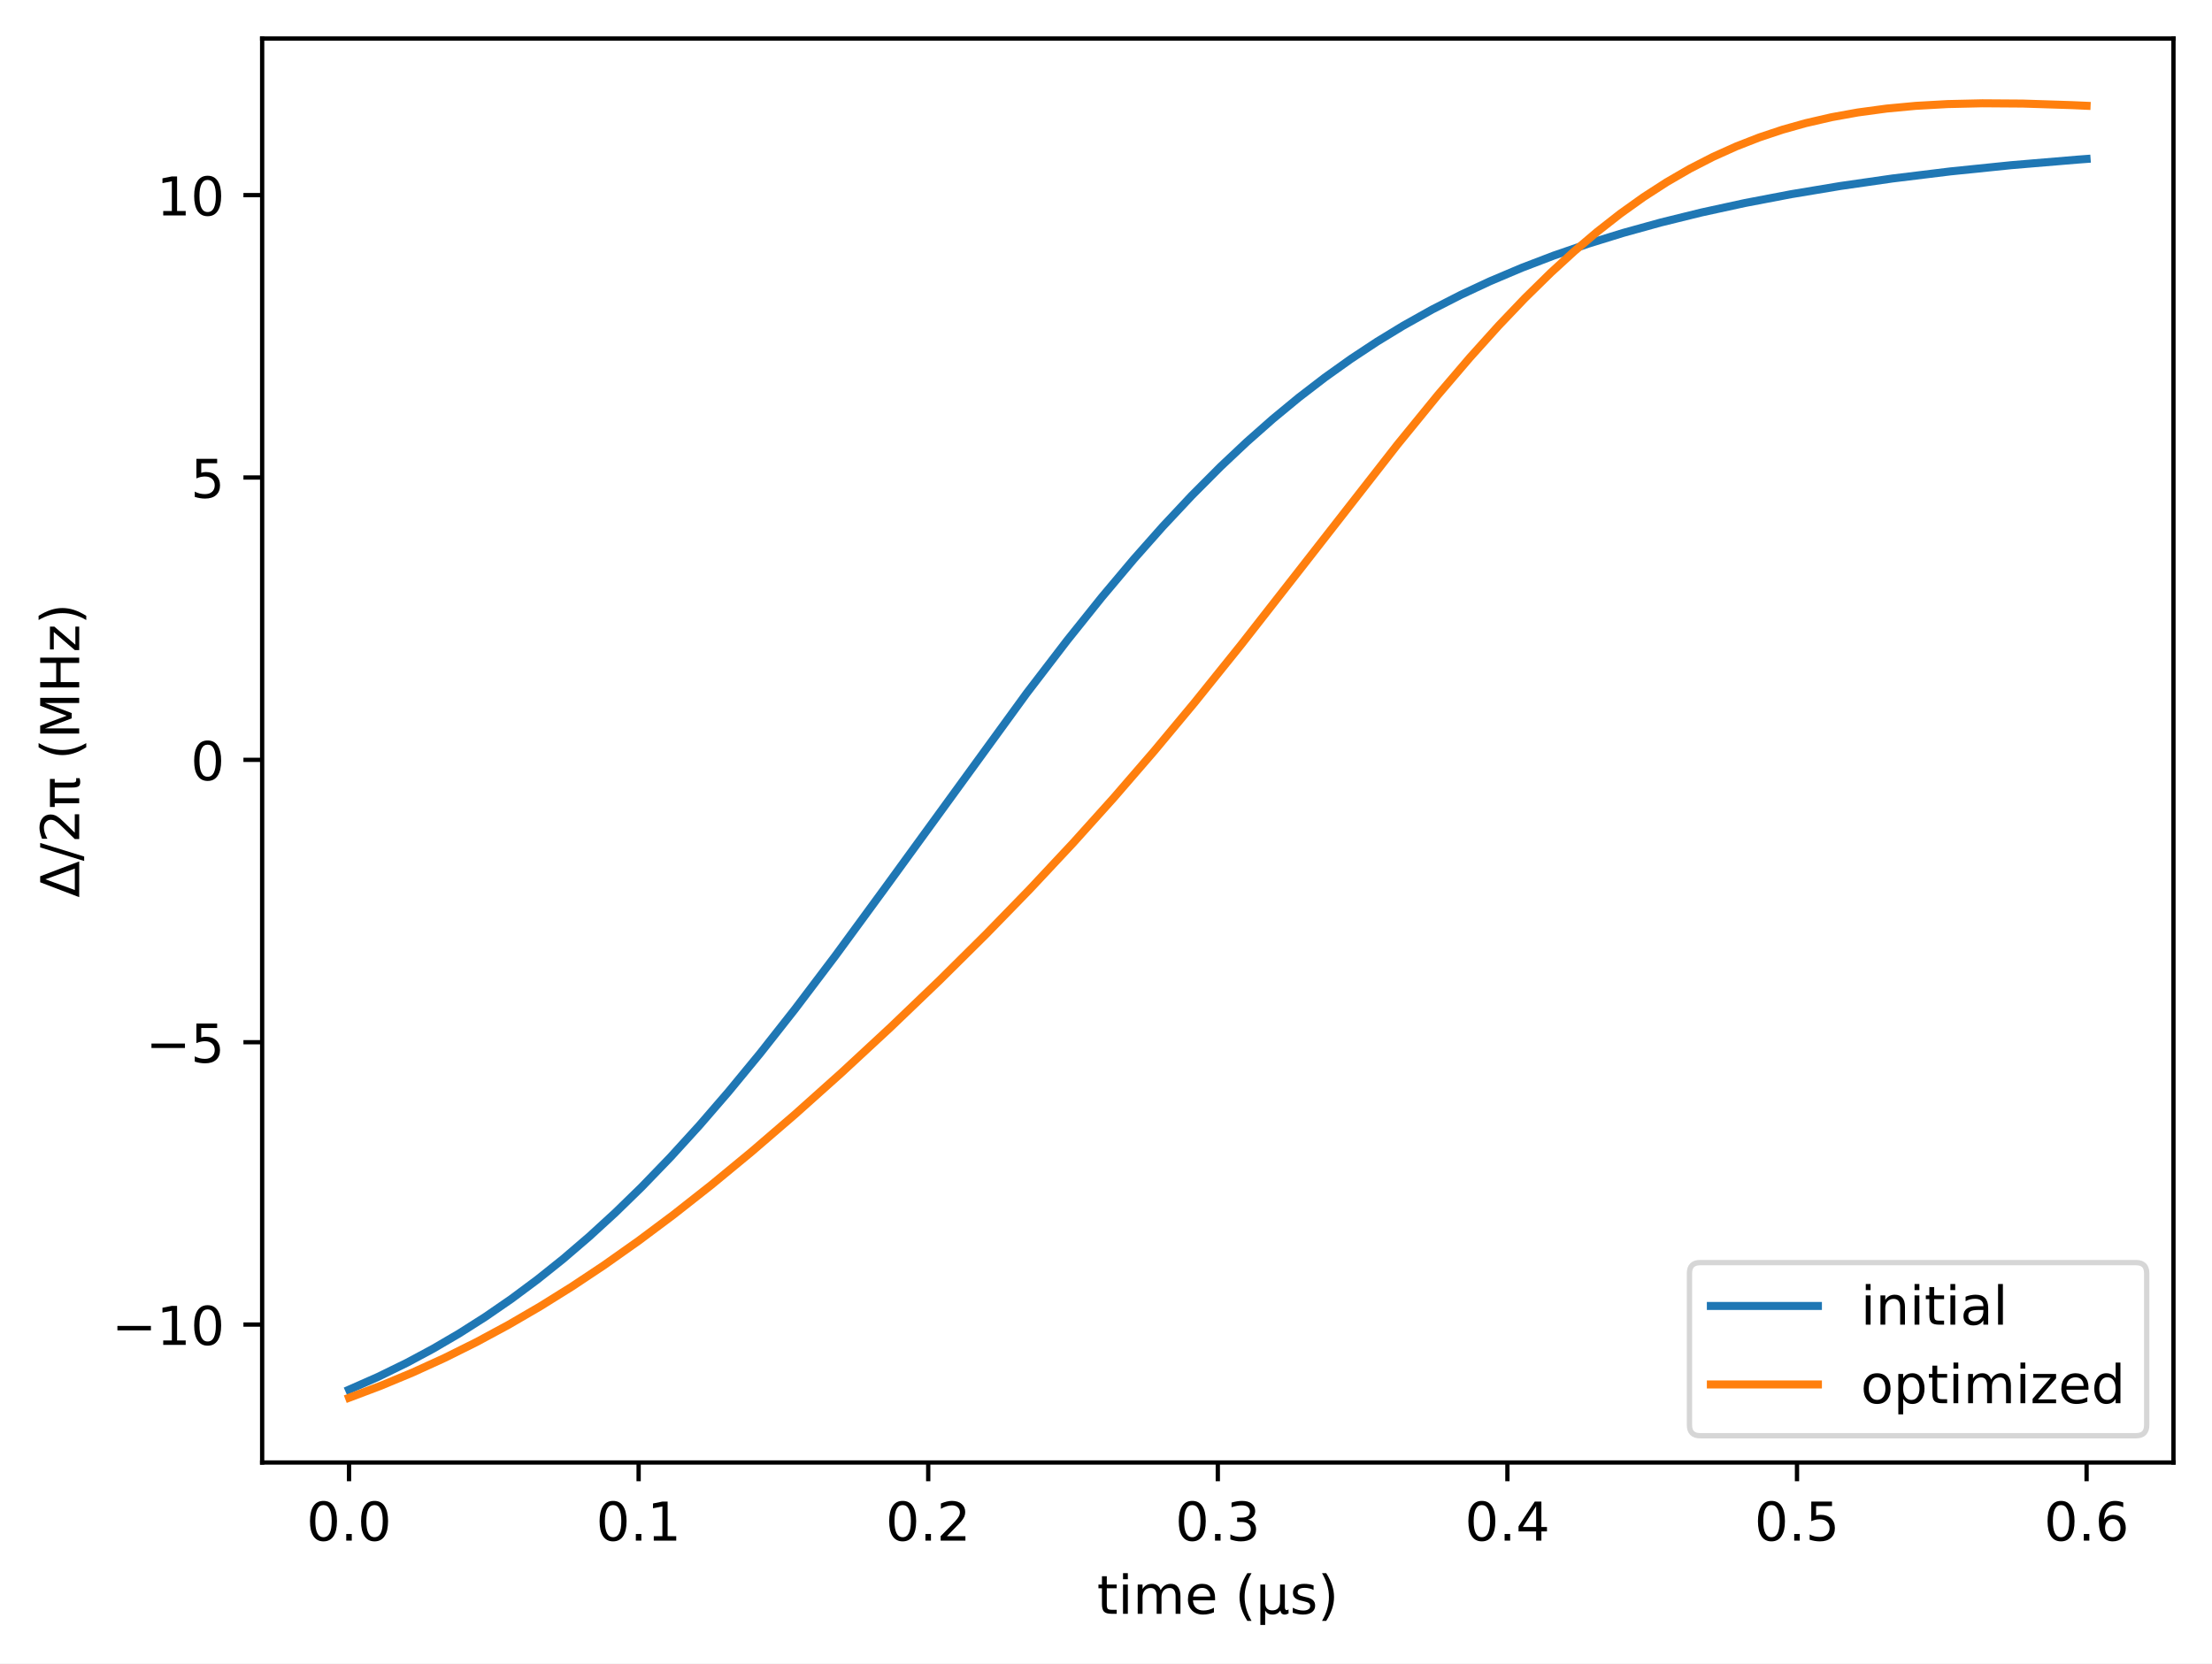
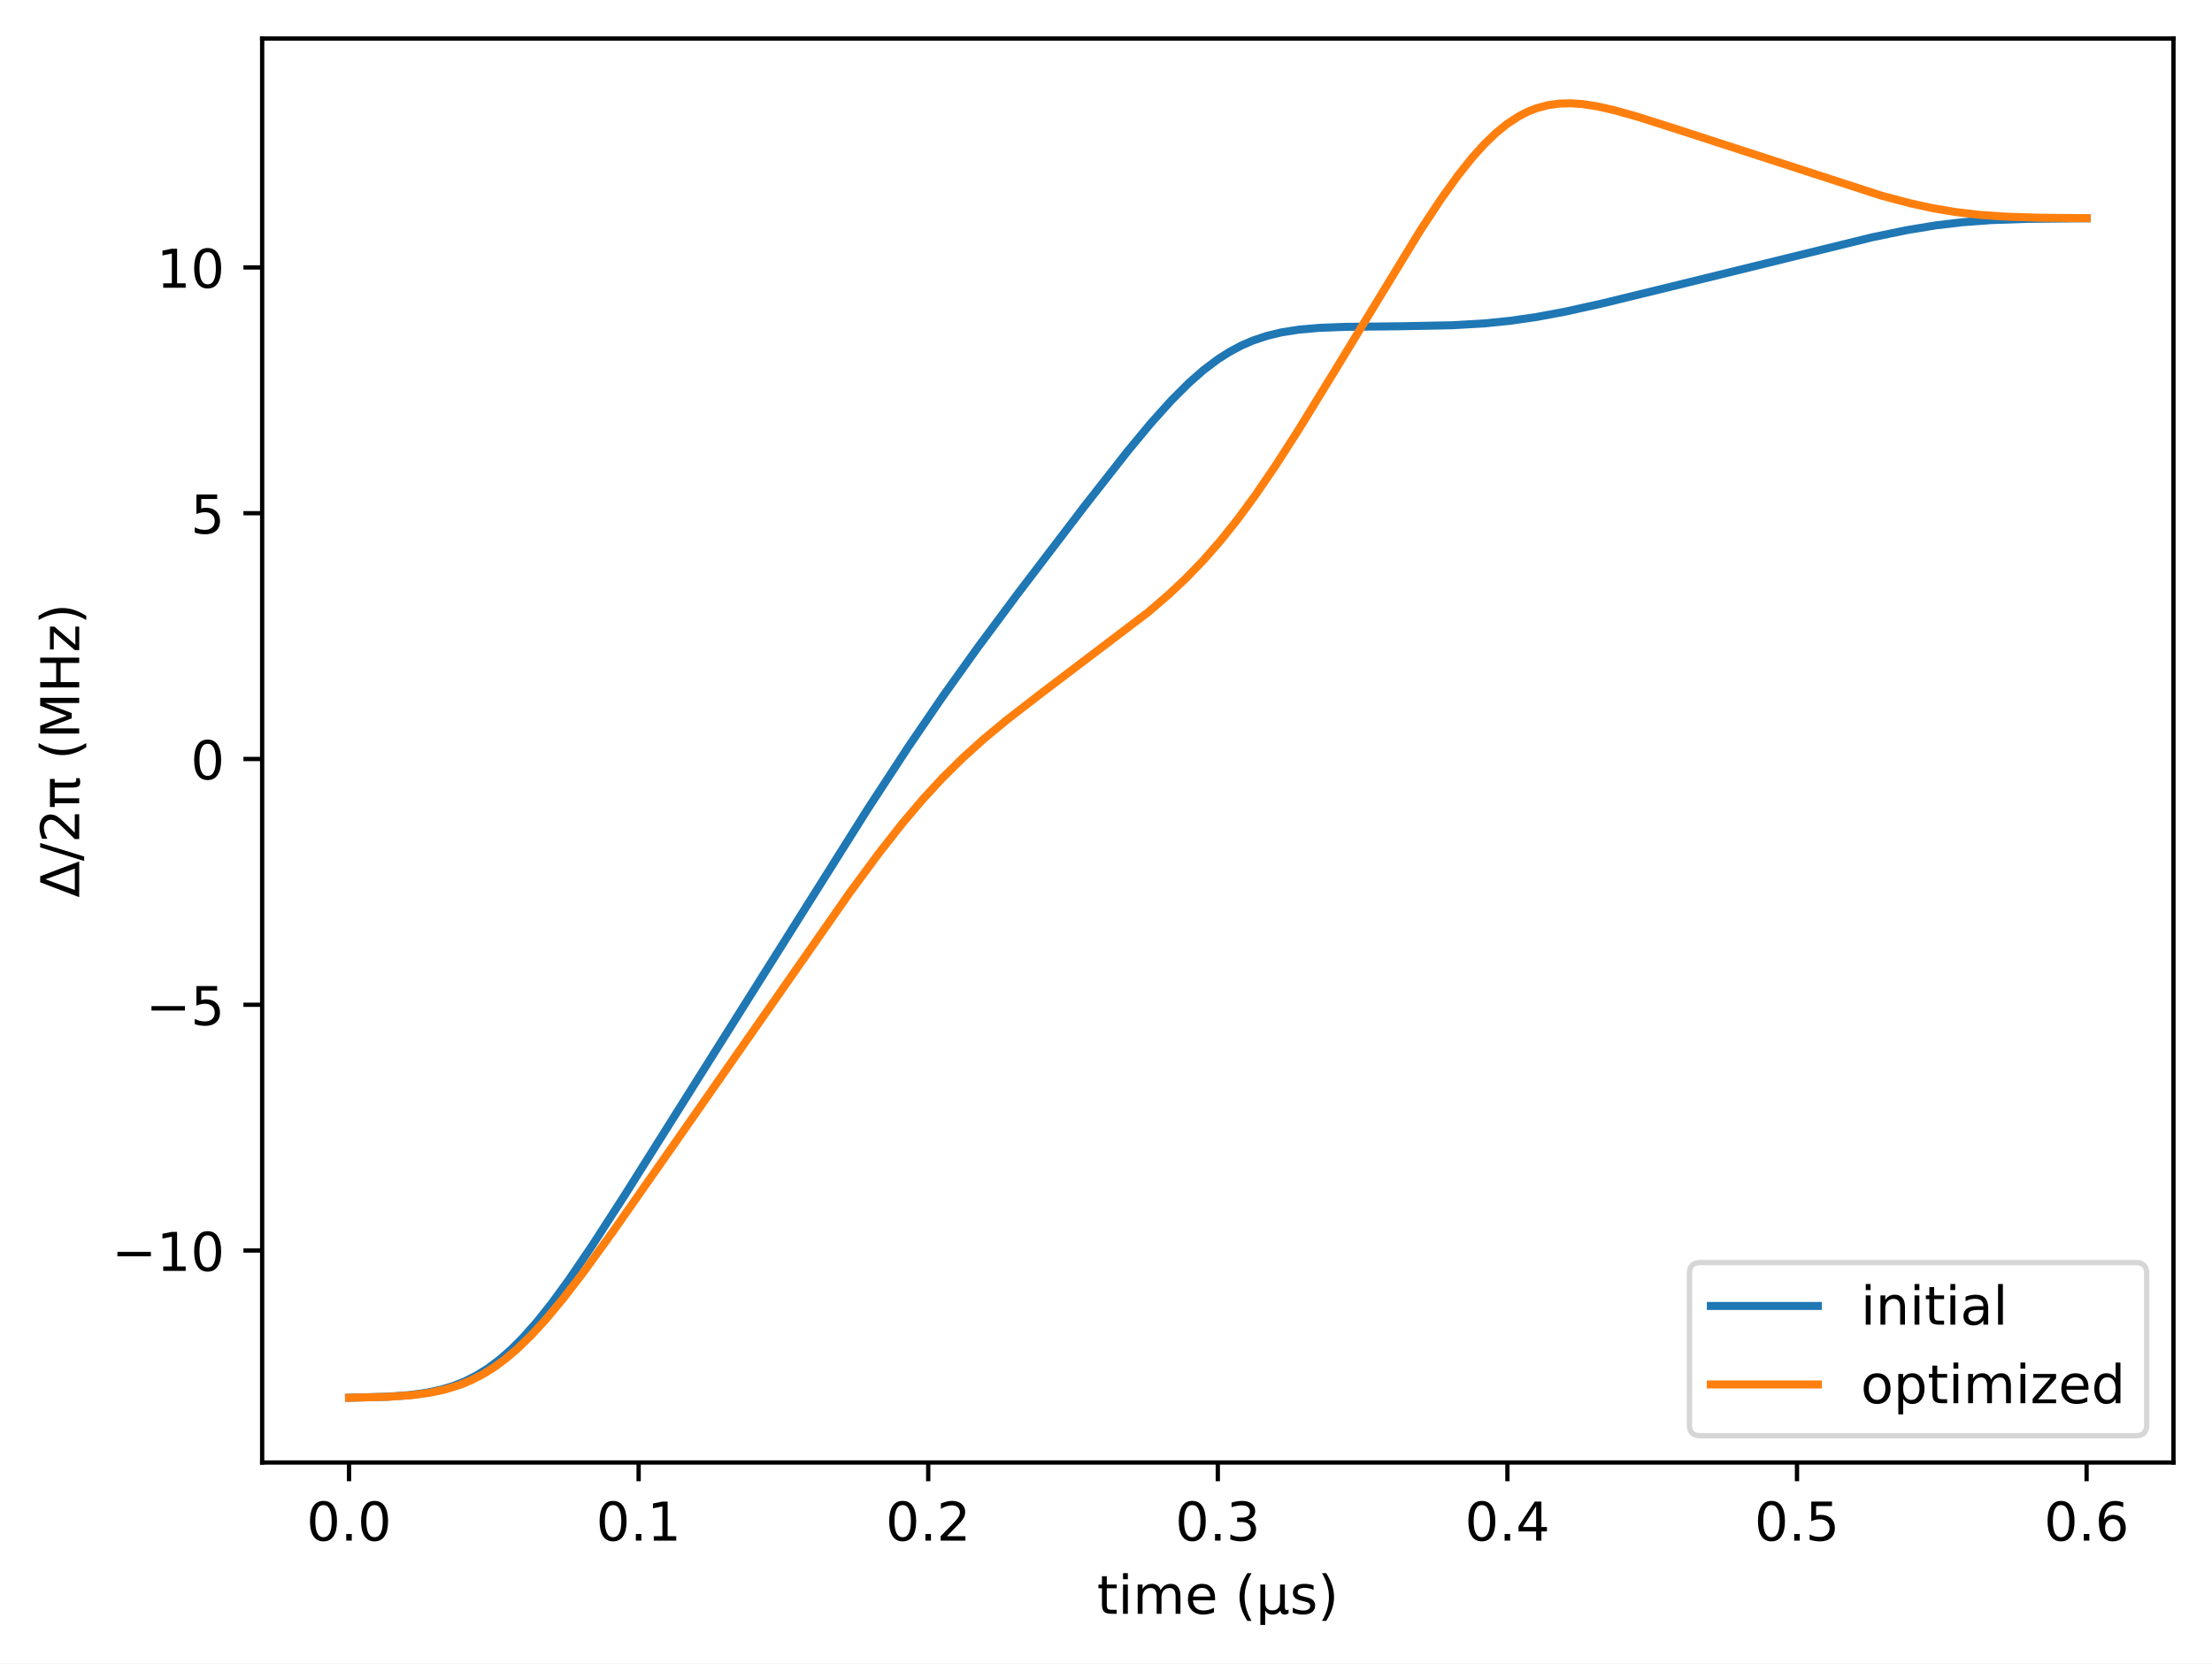
<svg xmlns="http://www.w3.org/2000/svg" xmlns:xlink="http://www.w3.org/1999/xlink" width="413.303pt" height="310.868pt" viewBox="0 0 413.303 310.868" version="1.1">
  <defs>
    <style type="text/css">*{stroke-linejoin: round; stroke-linecap: butt}</style>
  </defs>
  <g id="figure_1">
    <g id="patch_1">
      <path d="M 0 310.868  L 413.303 310.868  L 413.303 0  L 0 0  z " style="fill: #ffffff" />
    </g>
    <g id="axes_1">
      <g id="patch_2">
        <path d="M 48.983 273.312  L 406.103 273.312  L 406.103 7.2  L 48.983 7.2  z " style="fill: #ffffff" />
      </g>
      <g id="matplotlib.axis_1">
        <g id="xtick_1">
          <g id="line2d_1">
            <defs>
-               <path id="mdd3c037a1b" d="M 0 0  L 0 3.5  " style="stroke: #000000; stroke-width: 0.8" />
-             </defs>
-             <g>
-               <use xlink:href="#mdd3c037a1b" x="65.216" y="273.312" style="stroke: #000000; stroke-width: 0.8" />
+               <path id="mc09c2751b4" d="M 0 0  L 0 3.5  " style="stroke: #000000; stroke-width: 0.8" />
+             </defs>
+             <g>
+               <use xlink:href="#mc09c2751b4" x="65.216" y="273.312" style="stroke: #000000; stroke-width: 0.8" />
            </g>
          </g>
          <g id="text_1">
            <g transform="translate(57.26398 287.9104)scale(0.1 -0.1)">
              <defs>
                <path id="DejaVuSans-30" d="M 2034 4250  Q 1547 4250 1301 3770  Q 1056 3291 1056 2328  Q 1056 1369 1301 889  Q 1547 409 2034 409  Q 2525 409 2770 889  Q 3016 1369 3016 2328  Q 3016 3291 2770 3770  Q 2525 4250 2034 4250  z M 2034 4750  Q 2819 4750 3233 4129  Q 3647 3509 3647 2328  Q 3647 1150 3233 529  Q 2819 -91 2034 -91  Q 1250 -91 836 529  Q 422 1150 422 2328  Q 422 3509 836 4129  Q 1250 4750 2034 4750  z " transform="scale(0.015625)" />
                <path id="DejaVuSans-2e" d="M 684 794  L 1344 794  L 1344 0  L 684 0  L 684 794  z " transform="scale(0.015625)" />
              </defs>
              <use xlink:href="#DejaVuSans-30" />
              <use xlink:href="#DejaVuSans-2e" x="63.623" />
              <use xlink:href="#DejaVuSans-30" x="95.41" />
            </g>
          </g>
        </g>
        <g id="xtick_2">
          <g id="line2d_2">
            <g>
-               <use xlink:href="#mdd3c037a1b" x="119.325" y="273.312" style="stroke: #000000; stroke-width: 0.8" />
+               <use xlink:href="#mc09c2751b4" x="119.325" y="273.312" style="stroke: #000000; stroke-width: 0.8" />
            </g>
          </g>
          <g id="text_2">
            <g transform="translate(111.3731 287.9104)scale(0.1 -0.1)">
              <defs>
                <path id="DejaVuSans-31" d="M 794 531  L 1825 531  L 1825 4091  L 703 3866  L 703 4441  L 1819 4666  L 2450 4666  L 2450 531  L 3481 531  L 3481 0  L 794 0  L 794 531  z " transform="scale(0.015625)" />
              </defs>
              <use xlink:href="#DejaVuSans-30" />
              <use xlink:href="#DejaVuSans-2e" x="63.623" />
              <use xlink:href="#DejaVuSans-31" x="95.41" />
            </g>
          </g>
        </g>
        <g id="xtick_3">
          <g id="line2d_3">
            <g>
-               <use xlink:href="#mdd3c037a1b" x="173.434" y="273.312" style="stroke: #000000; stroke-width: 0.8" />
+               <use xlink:href="#mc09c2751b4" x="173.434" y="273.312" style="stroke: #000000; stroke-width: 0.8" />
            </g>
          </g>
          <g id="text_3">
            <g transform="translate(165.4822 287.9104)scale(0.1 -0.1)">
              <defs>
                <path id="DejaVuSans-32" d="M 1228 531  L 3431 531  L 3431 0  L 469 0  L 469 531  Q 828 903 1448 1529  Q 2069 2156 2228 2338  Q 2531 2678 2651 2914  Q 2772 3150 2772 3378  Q 2772 3750 2511 3984  Q 2250 4219 1831 4219  Q 1534 4219 1204 4116  Q 875 4013 500 3803  L 500 4441  Q 881 4594 1212 4672  Q 1544 4750 1819 4750  Q 2544 4750 2975 4387  Q 3406 4025 3406 3419  Q 3406 3131 3298 2873  Q 3191 2616 2906 2266  Q 2828 2175 2409 1742  Q 1991 1309 1228 531  z " transform="scale(0.015625)" />
              </defs>
              <use xlink:href="#DejaVuSans-30" />
              <use xlink:href="#DejaVuSans-2e" x="63.623" />
              <use xlink:href="#DejaVuSans-32" x="95.41" />
            </g>
          </g>
        </g>
        <g id="xtick_4">
          <g id="line2d_4">
            <g>
-               <use xlink:href="#mdd3c037a1b" x="227.543" y="273.312" style="stroke: #000000; stroke-width: 0.8" />
+               <use xlink:href="#mc09c2751b4" x="227.543" y="273.312" style="stroke: #000000; stroke-width: 0.8" />
            </g>
          </g>
          <g id="text_4">
            <g transform="translate(219.5913 287.9104)scale(0.1 -0.1)">
              <defs>
                <path id="DejaVuSans-33" d="M 2597 2516  Q 3050 2419 3304 2112  Q 3559 1806 3559 1356  Q 3559 666 3084 287  Q 2609 -91 1734 -91  Q 1441 -91 1130 -33  Q 819 25 488 141  L 488 750  Q 750 597 1062 519  Q 1375 441 1716 441  Q 2309 441 2620 675  Q 2931 909 2931 1356  Q 2931 1769 2642 2001  Q 2353 2234 1838 2234  L 1294 2234  L 1294 2753  L 1863 2753  Q 2328 2753 2575 2939  Q 2822 3125 2822 3475  Q 2822 3834 2567 4026  Q 2313 4219 1838 4219  Q 1578 4219 1281 4162  Q 984 4106 628 3988  L 628 4550  Q 988 4650 1302 4700  Q 1616 4750 1894 4750  Q 2613 4750 3031 4423  Q 3450 4097 3450 3541  Q 3450 3153 3228 2886  Q 3006 2619 2597 2516  z " transform="scale(0.015625)" />
              </defs>
              <use xlink:href="#DejaVuSans-30" />
              <use xlink:href="#DejaVuSans-2e" x="63.623" />
              <use xlink:href="#DejaVuSans-33" x="95.41" />
            </g>
          </g>
        </g>
        <g id="xtick_5">
          <g id="line2d_5">
            <g>
-               <use xlink:href="#mdd3c037a1b" x="281.652" y="273.312" style="stroke: #000000; stroke-width: 0.8" />
+               <use xlink:href="#mc09c2751b4" x="281.652" y="273.312" style="stroke: #000000; stroke-width: 0.8" />
            </g>
          </g>
          <g id="text_5">
            <g transform="translate(273.7003 287.9104)scale(0.1 -0.1)">
              <defs>
                <path id="DejaVuSans-34" d="M 2419 4116  L 825 1625  L 2419 1625  L 2419 4116  z M 2253 4666  L 3047 4666  L 3047 1625  L 3713 1625  L 3713 1100  L 3047 1100  L 3047 0  L 2419 0  L 2419 1100  L 313 1100  L 313 1709  L 2253 4666  z " transform="scale(0.015625)" />
              </defs>
              <use xlink:href="#DejaVuSans-30" />
              <use xlink:href="#DejaVuSans-2e" x="63.623" />
              <use xlink:href="#DejaVuSans-34" x="95.41" />
            </g>
          </g>
        </g>
        <g id="xtick_6">
          <g id="line2d_6">
            <g>
-               <use xlink:href="#mdd3c037a1b" x="335.761" y="273.312" style="stroke: #000000; stroke-width: 0.8" />
+               <use xlink:href="#mc09c2751b4" x="335.761" y="273.312" style="stroke: #000000; stroke-width: 0.8" />
            </g>
          </g>
          <g id="text_6">
            <g transform="translate(327.8094 287.9104)scale(0.1 -0.1)">
              <defs>
                <path id="DejaVuSans-35" d="M 691 4666  L 3169 4666  L 3169 4134  L 1269 4134  L 1269 2991  Q 1406 3038 1543 3061  Q 1681 3084 1819 3084  Q 2600 3084 3056 2656  Q 3513 2228 3513 1497  Q 3513 744 3044 326  Q 2575 -91 1722 -91  Q 1428 -91 1123 -41  Q 819 9 494 109  L 494 744  Q 775 591 1075 516  Q 1375 441 1709 441  Q 2250 441 2565 725  Q 2881 1009 2881 1497  Q 2881 1984 2565 2268  Q 2250 2553 1709 2553  Q 1456 2553 1204 2497  Q 953 2441 691 2322  L 691 4666  z " transform="scale(0.015625)" />
              </defs>
              <use xlink:href="#DejaVuSans-30" />
              <use xlink:href="#DejaVuSans-2e" x="63.623" />
              <use xlink:href="#DejaVuSans-35" x="95.41" />
            </g>
          </g>
        </g>
        <g id="xtick_7">
          <g id="line2d_7">
            <g>
-               <use xlink:href="#mdd3c037a1b" x="389.87" y="273.312" style="stroke: #000000; stroke-width: 0.8" />
+               <use xlink:href="#mc09c2751b4" x="389.87" y="273.312" style="stroke: #000000; stroke-width: 0.8" />
            </g>
          </g>
          <g id="text_7">
            <g transform="translate(381.9185 287.9104)scale(0.1 -0.1)">
              <defs>
                <path id="DejaVuSans-36" d="M 2113 2584  Q 1688 2584 1439 2293  Q 1191 2003 1191 1497  Q 1191 994 1439 701  Q 1688 409 2113 409  Q 2538 409 2786 701  Q 3034 994 3034 1497  Q 3034 2003 2786 2293  Q 2538 2584 2113 2584  z M 3366 4563  L 3366 3988  Q 3128 4100 2886 4159  Q 2644 4219 2406 4219  Q 1781 4219 1451 3797  Q 1122 3375 1075 2522  Q 1259 2794 1537 2939  Q 1816 3084 2150 3084  Q 2853 3084 3261 2657  Q 3669 2231 3669 1497  Q 3669 778 3244 343  Q 2819 -91 2113 -91  Q 1303 -91 875 529  Q 447 1150 447 2328  Q 447 3434 972 4092  Q 1497 4750 2381 4750  Q 2619 4750 2861 4703  Q 3103 4656 3366 4563  z " transform="scale(0.015625)" />
              </defs>
              <use xlink:href="#DejaVuSans-30" />
              <use xlink:href="#DejaVuSans-2e" x="63.623" />
              <use xlink:href="#DejaVuSans-36" x="95.41" />
            </g>
          </g>
        </g>
        <g id="text_8">
          <g transform="translate(204.9702 301.5886)scale(0.1 -0.1)">
            <defs>
              <path id="DejaVuSans-74" d="M 1172 4494  L 1172 3500  L 2356 3500  L 2356 3053  L 1172 3053  L 1172 1153  Q 1172 725 1289 603  Q 1406 481 1766 481  L 2356 481  L 2356 0  L 1766 0  Q 1100 0 847 248  Q 594 497 594 1153  L 594 3053  L 172 3053  L 172 3500  L 594 3500  L 594 4494  L 1172 4494  z " transform="scale(0.015625)" />
              <path id="DejaVuSans-69" d="M 603 3500  L 1178 3500  L 1178 0  L 603 0  L 603 3500  z M 603 4863  L 1178 4863  L 1178 4134  L 603 4134  L 603 4863  z " transform="scale(0.015625)" />
              <path id="DejaVuSans-6d" d="M 3328 2828  Q 3544 3216 3844 3400  Q 4144 3584 4550 3584  Q 5097 3584 5394 3201  Q 5691 2819 5691 2113  L 5691 0  L 5113 0  L 5113 2094  Q 5113 2597 4934 2840  Q 4756 3084 4391 3084  Q 3944 3084 3684 2787  Q 3425 2491 3425 1978  L 3425 0  L 2847 0  L 2847 2094  Q 2847 2600 2669 2842  Q 2491 3084 2119 3084  Q 1678 3084 1418 2786  Q 1159 2488 1159 1978  L 1159 0  L 581 0  L 581 3500  L 1159 3500  L 1159 2956  Q 1356 3278 1631 3431  Q 1906 3584 2284 3584  Q 2666 3584 2933 3390  Q 3200 3197 3328 2828  z " transform="scale(0.015625)" />
              <path id="DejaVuSans-65" d="M 3597 1894  L 3597 1613  L 953 1613  Q 991 1019 1311 708  Q 1631 397 2203 397  Q 2534 397 2845 478  Q 3156 559 3463 722  L 3463 178  Q 3153 47 2828 -22  Q 2503 -91 2169 -91  Q 1331 -91 842 396  Q 353 884 353 1716  Q 353 2575 817 3079  Q 1281 3584 2069 3584  Q 2775 3584 3186 3129  Q 3597 2675 3597 1894  z M 3022 2063  Q 3016 2534 2758 2815  Q 2500 3097 2075 3097  Q 1594 3097 1305 2825  Q 1016 2553 972 2059  L 3022 2063  z " transform="scale(0.015625)" />
              <path id="DejaVuSans-20" transform="scale(0.015625)" />
              <path id="DejaVuSans-28" d="M 1984 4856  Q 1566 4138 1362 3434  Q 1159 2731 1159 2009  Q 1159 1288 1364 580  Q 1569 -128 1984 -844  L 1484 -844  Q 1016 -109 783 600  Q 550 1309 550 2009  Q 550 2706 781 3412  Q 1013 4119 1484 4856  L 1984 4856  z " transform="scale(0.015625)" />
              <path id="DejaVuSans-3bc" d="M 544 -1331  L 544 3500  L 1119 3500  L 1119 1325  Q 1119 872 1334 640  Q 1550 409 1972 409  Q 2434 409 2667 671  Q 2900 934 2900 1459  L 2900 3500  L 3475 3500  L 3475 806  Q 3475 619 3529 530  Q 3584 441 3700 441  Q 3728 441 3778 458  Q 3828 475 3916 513  L 3916 50  Q 3788 -22 3673 -56  Q 3559 -91 3450 -91  Q 3234 -91 3106 31  Q 2978 153 2931 403  Q 2775 156 2548 32  Q 2322 -91 2016 -91  Q 1697 -91 1473 31  Q 1250 153 1119 397  L 1119 -1331  L 544 -1331  z " transform="scale(0.015625)" />
              <path id="DejaVuSans-73" d="M 2834 3397  L 2834 2853  Q 2591 2978 2328 3040  Q 2066 3103 1784 3103  Q 1356 3103 1142 2972  Q 928 2841 928 2578  Q 928 2378 1081 2264  Q 1234 2150 1697 2047  L 1894 2003  Q 2506 1872 2764 1633  Q 3022 1394 3022 966  Q 3022 478 2636 193  Q 2250 -91 1575 -91  Q 1294 -91 989 -36  Q 684 19 347 128  L 347 722  Q 666 556 975 473  Q 1284 391 1588 391  Q 1994 391 2212 530  Q 2431 669 2431 922  Q 2431 1156 2273 1281  Q 2116 1406 1581 1522  L 1381 1569  Q 847 1681 609 1914  Q 372 2147 372 2553  Q 372 3047 722 3315  Q 1072 3584 1716 3584  Q 2034 3584 2315 3537  Q 2597 3491 2834 3397  z " transform="scale(0.015625)" />
              <path id="DejaVuSans-29" d="M 513 4856  L 1013 4856  Q 1481 4119 1714 3412  Q 1947 2706 1947 2009  Q 1947 1309 1714 600  Q 1481 -109 1013 -844  L 513 -844  Q 928 -128 1133 580  Q 1338 1288 1338 2009  Q 1338 2731 1133 3434  Q 928 4138 513 4856  z " transform="scale(0.015625)" />
            </defs>
            <use xlink:href="#DejaVuSans-74" />
            <use xlink:href="#DejaVuSans-69" x="39.209" />
            <use xlink:href="#DejaVuSans-6d" x="66.992" />
            <use xlink:href="#DejaVuSans-65" x="164.404" />
            <use xlink:href="#DejaVuSans-20" x="225.928" />
            <use xlink:href="#DejaVuSans-28" x="257.715" />
            <use xlink:href="#DejaVuSans-3bc" x="296.729" />
            <use xlink:href="#DejaVuSans-73" x="360.352" />
            <use xlink:href="#DejaVuSans-29" x="412.451" />
          </g>
        </g>
      </g>
      <g id="matplotlib.axis_2">
        <g id="ytick_1">
          <g id="line2d_8">
            <defs>
-               <path id="m1f91ed1574" d="M 0 0  L -3.5 0  " style="stroke: #000000; stroke-width: 0.8" />
-             </defs>
-             <g>
-               <use xlink:href="#m1f91ed1574" x="48.983" y="247.538" style="stroke: #000000; stroke-width: 0.8" />
+               <path id="ma37506091b" d="M 0 0  L -3.5 0  " style="stroke: #000000; stroke-width: 0.8" />
+             </defs>
+             <g>
+               <use xlink:href="#ma37506091b" x="48.983" y="233.704" style="stroke: #000000; stroke-width: 0.8" />
            </g>
          </g>
          <g id="text_9">
-             <g transform="translate(20.87813 251.3374)scale(0.1 -0.1)">
+             <g transform="translate(20.87813 237.5032)scale(0.1 -0.1)">
              <defs>
                <path id="DejaVuSans-2212" d="M 678 2272  L 4684 2272  L 4684 1741  L 678 1741  L 678 2272  z " transform="scale(0.015625)" />
              </defs>
              <use xlink:href="#DejaVuSans-2212" />
              <use xlink:href="#DejaVuSans-31" x="83.789" />
              <use xlink:href="#DejaVuSans-30" x="147.412" />
            </g>
          </g>
        </g>
        <g id="ytick_2">
          <g id="line2d_9">
            <g>
-               <use xlink:href="#m1f91ed1574" x="48.983" y="194.77" style="stroke: #000000; stroke-width: 0.8" />
+               <use xlink:href="#ma37506091b" x="48.983" y="187.772" style="stroke: #000000; stroke-width: 0.8" />
            </g>
          </g>
          <g id="text_10">
-             <g transform="translate(27.24063 198.5694)scale(0.1 -0.1)">
+             <g transform="translate(27.24063 191.5709)scale(0.1 -0.1)">
              <use xlink:href="#DejaVuSans-2212" />
              <use xlink:href="#DejaVuSans-35" x="83.789" />
            </g>
          </g>
        </g>
        <g id="ytick_3">
          <g id="line2d_10">
            <g>
-               <use xlink:href="#m1f91ed1574" x="48.983" y="142.002" style="stroke: #000000; stroke-width: 0.8" />
+               <use xlink:href="#ma37506091b" x="48.983" y="141.839" style="stroke: #000000; stroke-width: 0.8" />
            </g>
          </g>
          <g id="text_11">
-             <g transform="translate(35.62031 145.8015)scale(0.1 -0.1)">
+             <g transform="translate(35.62031 145.6386)scale(0.1 -0.1)">
              <use xlink:href="#DejaVuSans-30" />
            </g>
          </g>
        </g>
        <g id="ytick_4">
          <g id="line2d_11">
            <g>
-               <use xlink:href="#m1f91ed1574" x="48.983" y="89.234" style="stroke: #000000; stroke-width: 0.8" />
+               <use xlink:href="#ma37506091b" x="48.983" y="95.907" style="stroke: #000000; stroke-width: 0.8" />
            </g>
          </g>
          <g id="text_12">
-             <g transform="translate(35.62031 93.03352)scale(0.1 -0.1)">
+             <g transform="translate(35.62031 99.70632)scale(0.1 -0.1)">
              <use xlink:href="#DejaVuSans-35" />
            </g>
          </g>
        </g>
        <g id="ytick_5">
          <g id="line2d_12">
            <g>
-               <use xlink:href="#m1f91ed1574" x="48.983" y="36.466" style="stroke: #000000; stroke-width: 0.8" />
+               <use xlink:href="#ma37506091b" x="48.983" y="49.975" style="stroke: #000000; stroke-width: 0.8" />
            </g>
          </g>
          <g id="text_13">
-             <g transform="translate(29.25781 40.26557)scale(0.1 -0.1)">
+             <g transform="translate(29.25781 53.77403)scale(0.1 -0.1)">
              <use xlink:href="#DejaVuSans-31" />
              <use xlink:href="#DejaVuSans-30" x="63.623" />
            </g>
          </g>
        </g>
        <g id="text_14">
          <g transform="translate(14.79844 167.7412)rotate(-90)scale(0.1 -0.1)">
            <defs>
              <path id="DejaVuSans-394" d="M 2188 4044  L 906 525  L 3472 525  L 2188 4044  z M 50 0  L 1831 4666  L 2547 4666  L 4325 0  L 50 0  z " transform="scale(0.015625)" />
              <path id="DejaVuSans-2f" d="M 1625 4666  L 2156 4666  L 531 -594  L 0 -594  L 1625 4666  z " transform="scale(0.015625)" />
              <path id="DejaVuSans-3c0" d="M 231 3500  L 3584 3500  L 3584 2925  L 3144 2925  L 3144 775  Q 3144 550 3220 451  Q 3297 353 3469 353  Q 3516 353 3584 361  Q 3653 369 3675 372  L 3675 -44  Q 3566 -84 3450 -103  Q 3334 -122 3219 -122  Q 2844 -122 2700 83  Q 2556 288 2556 838  L 2556 2925  L 1266 2925  L 1266 0  L 678 0  L 678 2925  L 231 2925  L 231 3500  z " transform="scale(0.015625)" />
              <path id="DejaVuSans-4d" d="M 628 4666  L 1569 4666  L 2759 1491  L 3956 4666  L 4897 4666  L 4897 0  L 4281 0  L 4281 4097  L 3078 897  L 2444 897  L 1241 4097  L 1241 0  L 628 0  L 628 4666  z " transform="scale(0.015625)" />
              <path id="DejaVuSans-48" d="M 628 4666  L 1259 4666  L 1259 2753  L 3553 2753  L 3553 4666  L 4184 4666  L 4184 0  L 3553 0  L 3553 2222  L 1259 2222  L 1259 0  L 628 0  L 628 4666  z " transform="scale(0.015625)" />
              <path id="DejaVuSans-7a" d="M 353 3500  L 3084 3500  L 3084 2975  L 922 459  L 3084 459  L 3084 0  L 275 0  L 275 525  L 2438 3041  L 353 3041  L 353 3500  z " transform="scale(0.015625)" />
            </defs>
            <use xlink:href="#DejaVuSans-394" />
            <use xlink:href="#DejaVuSans-2f" x="68.408" />
            <use xlink:href="#DejaVuSans-32" x="102.1" />
            <use xlink:href="#DejaVuSans-3c0" x="165.723" />
            <use xlink:href="#DejaVuSans-20" x="225.928" />
            <use xlink:href="#DejaVuSans-28" x="257.715" />
            <use xlink:href="#DejaVuSans-4d" x="296.729" />
            <use xlink:href="#DejaVuSans-48" x="383.008" />
            <use xlink:href="#DejaVuSans-7a" x="458.203" />
            <use xlink:href="#DejaVuSans-29" x="510.693" />
          </g>
        </g>
      </g>
      <g id="line2d_13">
-         <path d="M 65.216 259.701  L 70.626 257.312  L 76.037 254.669  L 80.907 252.056  L 85.777 249.209  L 90.647 246.114  L 95.517 242.761  L 100.386 239.14  L 105.256 235.244  L 110.126 231.065  L 114.996 226.602  L 119.866 221.855  L 125.277 216.251  L 130.688 210.312  L 136.098 204.053  L 142.05 196.828  L 148.544 188.584  L 156.119 178.573  L 165.317 166.015  L 191.831 129.553  L 199.406 119.672  L 205.899 111.569  L 211.851 104.495  L 217.262 98.39  L 222.673 92.615  L 228.084 87.184  L 232.954 82.597  L 237.824 78.296  L 242.693 74.278  L 247.563 70.537  L 252.433 67.064  L 257.303 63.849  L 262.173 60.879  L 267.584 57.849  L 272.994 55.083  L 278.405 52.56  L 284.357 50.042  L 290.309 47.766  L 296.802 45.53  L 303.296 43.524  L 310.33 41.577  L 317.905 39.711  L 326.021 37.944  L 334.679 36.289  L 343.877 34.757  L 353.617 33.355  L 364.439 32.031  L 375.802 30.868  L 388.247 29.825  L 389.87 29.704  L 389.87 29.704  " clip-path="url(#pe1a1a1ada9)" style="fill: none; stroke: #1f77b4; stroke-width: 1.5; stroke-linecap: square" />
+         <path d="M 65.216 261.211  L 72.25 261.027  L 76.578 260.708  L 79.825 260.257  L 82.53 259.666  L 84.695 259.008  L 86.859 258.147  L 89.024 257.055  L 91.188 255.706  L 93.352 254.085  L 95.517 252.188  L 97.681 250.022  L 100.386 246.961  L 103.092 243.558  L 106.338 239.109  L 110.667 232.738  L 116.619 223.524  L 129.605 202.887  L 162.071 151.283  L 169.646 139.686  L 176.139 130.173  L 182.632 121.088  L 190.208 110.893  L 202.653 94.574  L 210.769 84.231  L 215.098 79.02  L 218.885 74.807  L 222.132 71.567  L 224.837 69.192  L 227.543 67.151  L 229.707 65.77  L 231.872 64.613  L 234.036 63.668  L 236.741 62.76  L 239.447 62.111  L 242.693 61.603  L 246.481 61.27  L 251.351 61.081  L 261.632 60.974  L 271.371 60.783  L 277.323 60.44  L 282.193 59.95  L 287.063 59.246  L 292.474 58.236  L 299.508 56.675  L 312.494 53.505  L 349.829 44.342  L 356.322 43  L 361.733 42.113  L 366.603 41.538  L 372.014 41.138  L 378.507 40.907  L 388.788 40.804  L 389.87 40.801  L 389.87 40.801  " clip-path="url(#p82fb7f6802)" style="fill: none; stroke: #1f77b4; stroke-width: 1.5; stroke-linecap: square" />
      </g>
      <g id="line2d_14">
-         <path d="M 65.216 261.216  L 71.168 258.964  L 77.12 256.486  L 83.072 253.772  L 89.024 250.812  L 94.976 247.602  L 100.928 244.14  L 106.88 240.427  L 112.832 236.468  L 119.325 231.88  L 125.818 227.026  L 132.852 221.491  L 140.427 215.241  L 148.544 208.252  L 157.201 200.506  L 166.4 191.98  L 175.598 183.161  L 184.256 174.571  L 192.372 166.226  L 200.488 157.556  L 208.064 149.135  L 215.639 140.375  L 223.214 131.281  L 231.872 120.52  L 242.693 106.68  L 261.09 83.111  L 268.666 73.823  L 274.618 66.858  L 280.029 60.849  L 284.898 55.746  L 289.768 50.963  L 294.097 46.999  L 298.426 43.32  L 302.754 39.932  L 307.083 36.84  L 311.412 34.044  L 315.741 31.539  L 320.069 29.318  L 324.398 27.369  L 328.727 25.68  L 333.056 24.235  L 337.384 23.018  L 342.254 21.898  L 347.124 21.017  L 352.535 20.286  L 357.946 19.782  L 363.898 19.449  L 370.391 19.303  L 377.966 19.355  L 387.165 19.648  L 389.87 19.768  L 389.87 19.768  " clip-path="url(#pe1a1a1ada9)" style="fill: none; stroke: #ff7f0e; stroke-width: 1.5; stroke-linecap: square" />
+         <path d="M 65.216 261.216  L 72.791 261.025  L 77.12 260.708  L 80.366 260.264  L 83.072 259.688  L 85.777 258.863  L 87.941 257.985  L 90.106 256.886  L 92.27 255.546  L 94.434 253.959  L 96.599 252.123  L 99.304 249.498  L 102.01 246.543  L 105.256 242.638  L 109.044 237.712  L 114.455 230.256  L 124.194 216.356  L 158.824 166.748  L 164.235 159.428  L 168.564 153.922  L 172.352 149.45  L 176.139 145.345  L 179.927 141.607  L 183.714 138.193  L 188.043 134.598  L 193.995 129.989  L 214.557 114.386  L 218.344 111.125  L 221.591 108.071  L 224.837 104.715  L 228.084 101.009  L 231.33 96.937  L 234.577 92.511  L 238.365 86.96  L 242.693 80.222  L 249.186 69.647  L 265.419 43.001  L 269.207 37.264  L 272.453 32.742  L 275.159 29.359  L 277.323 26.96  L 279.488 24.872  L 281.652 23.118  L 283.816 21.709  L 285.44 20.879  L 287.063 20.236  L 289.227 19.654  L 291.392 19.356  L 293.556 19.304  L 295.72 19.456  L 298.426 19.872  L 301.672 20.607  L 306.001 21.827  L 313.576 24.236  L 351.453 36.536  L 356.864 37.978  L 361.192 38.923  L 365.521 39.646  L 369.85 40.147  L 374.72 40.485  L 381.213 40.693  L 389.87 40.772  L 389.87 40.772  " clip-path="url(#p82fb7f6802)" style="fill: none; stroke: #ff7f0e; stroke-width: 1.5; stroke-linecap: square" />
      </g>
      <g id="patch_3">
        <path d="M 48.983 273.312  L 48.983 7.2  " style="fill: none; stroke: #000000; stroke-width: 0.8; stroke-linejoin: miter; stroke-linecap: square" />
      </g>
      <g id="patch_4">
        <path d="M 406.103 273.312  L 406.103 7.2  " style="fill: none; stroke: #000000; stroke-width: 0.8; stroke-linejoin: miter; stroke-linecap: square" />
      </g>
      <g id="patch_5">
        <path d="M 48.983 273.312  L 406.103 273.312  " style="fill: none; stroke: #000000; stroke-width: 0.8; stroke-linejoin: miter; stroke-linecap: square" />
      </g>
      <g id="patch_6">
        <path d="M 48.983 7.2  L 406.103 7.2  " style="fill: none; stroke: #000000; stroke-width: 0.8; stroke-linejoin: miter; stroke-linecap: square" />
      </g>
      <g id="legend_1">
        <g id="patch_7">
          <path d="M 317.668 268.312  L 399.103 268.312  Q 401.103 268.312 401.103 266.312  L 401.103 237.956  Q 401.103 235.956 399.103 235.956  L 317.668 235.956  Q 315.668 235.956 315.668 237.956  L 315.668 266.312  Q 315.668 268.312 317.668 268.312  z " style="fill: #ffffff; opacity: 0.8; stroke: #cccccc; stroke-linejoin: miter" />
        </g>
        <g id="line2d_15">
          <path d="M 319.668 244.054  L 329.668 244.054  L 339.668 244.054  " style="fill: none; stroke: #1f77b4; stroke-width: 1.5; stroke-linecap: square" />
        </g>
        <g id="text_15">
          <g transform="translate(347.6684 247.5542)scale(0.1 -0.1)">
            <defs>
              <path id="DejaVuSans-6e" d="M 3513 2113  L 3513 0  L 2938 0  L 2938 2094  Q 2938 2591 2744 2837  Q 2550 3084 2163 3084  Q 1697 3084 1428 2787  Q 1159 2491 1159 1978  L 1159 0  L 581 0  L 581 3500  L 1159 3500  L 1159 2956  Q 1366 3272 1645 3428  Q 1925 3584 2291 3584  Q 2894 3584 3203 3211  Q 3513 2838 3513 2113  z " transform="scale(0.015625)" />
              <path id="DejaVuSans-61" d="M 2194 1759  Q 1497 1759 1228 1600  Q 959 1441 959 1056  Q 959 750 1161 570  Q 1363 391 1709 391  Q 2188 391 2477 730  Q 2766 1069 2766 1631  L 2766 1759  L 2194 1759  z M 3341 1997  L 3341 0  L 2766 0  L 2766 531  Q 2569 213 2275 61  Q 1981 -91 1556 -91  Q 1019 -91 701 211  Q 384 513 384 1019  Q 384 1609 779 1909  Q 1175 2209 1959 2209  L 2766 2209  L 2766 2266  Q 2766 2663 2505 2880  Q 2244 3097 1772 3097  Q 1472 3097 1187 3025  Q 903 2953 641 2809  L 641 3341  Q 956 3463 1253 3523  Q 1550 3584 1831 3584  Q 2591 3584 2966 3190  Q 3341 2797 3341 1997  z " transform="scale(0.015625)" />
              <path id="DejaVuSans-6c" d="M 603 4863  L 1178 4863  L 1178 0  L 603 0  L 603 4863  z " transform="scale(0.015625)" />
            </defs>
            <use xlink:href="#DejaVuSans-69" />
            <use xlink:href="#DejaVuSans-6e" x="27.783" />
            <use xlink:href="#DejaVuSans-69" x="91.162" />
            <use xlink:href="#DejaVuSans-74" x="118.945" />
            <use xlink:href="#DejaVuSans-69" x="158.154" />
            <use xlink:href="#DejaVuSans-61" x="185.938" />
            <use xlink:href="#DejaVuSans-6c" x="247.217" />
          </g>
        </g>
        <g id="line2d_16">
          <path d="M 319.668 258.732  L 329.668 258.732  L 339.668 258.732  " style="fill: none; stroke: #ff7f0e; stroke-width: 1.5; stroke-linecap: square" />
        </g>
        <g id="text_16">
          <g transform="translate(347.6684 262.2323)scale(0.1 -0.1)">
            <defs>
              <path id="DejaVuSans-6f" d="M 1959 3097  Q 1497 3097 1228 2736  Q 959 2375 959 1747  Q 959 1119 1226 758  Q 1494 397 1959 397  Q 2419 397 2687 759  Q 2956 1122 2956 1747  Q 2956 2369 2687 2733  Q 2419 3097 1959 3097  z M 1959 3584  Q 2709 3584 3137 3096  Q 3566 2609 3566 1747  Q 3566 888 3137 398  Q 2709 -91 1959 -91  Q 1206 -91 779 398  Q 353 888 353 1747  Q 353 2609 779 3096  Q 1206 3584 1959 3584  z " transform="scale(0.015625)" />
              <path id="DejaVuSans-70" d="M 1159 525  L 1159 -1331  L 581 -1331  L 581 3500  L 1159 3500  L 1159 2969  Q 1341 3281 1617 3432  Q 1894 3584 2278 3584  Q 2916 3584 3314 3078  Q 3713 2572 3713 1747  Q 3713 922 3314 415  Q 2916 -91 2278 -91  Q 1894 -91 1617 61  Q 1341 213 1159 525  z M 3116 1747  Q 3116 2381 2855 2742  Q 2594 3103 2138 3103  Q 1681 3103 1420 2742  Q 1159 2381 1159 1747  Q 1159 1113 1420 752  Q 1681 391 2138 391  Q 2594 391 2855 752  Q 3116 1113 3116 1747  z " transform="scale(0.015625)" />
              <path id="DejaVuSans-64" d="M 2906 2969  L 2906 4863  L 3481 4863  L 3481 0  L 2906 0  L 2906 525  Q 2725 213 2448 61  Q 2172 -91 1784 -91  Q 1150 -91 751 415  Q 353 922 353 1747  Q 353 2572 751 3078  Q 1150 3584 1784 3584  Q 2172 3584 2448 3432  Q 2725 3281 2906 2969  z M 947 1747  Q 947 1113 1208 752  Q 1469 391 1925 391  Q 2381 391 2643 752  Q 2906 1113 2906 1747  Q 2906 2381 2643 2742  Q 2381 3103 1925 3103  Q 1469 3103 1208 2742  Q 947 2381 947 1747  z " transform="scale(0.015625)" />
            </defs>
            <use xlink:href="#DejaVuSans-6f" />
            <use xlink:href="#DejaVuSans-70" x="61.182" />
            <use xlink:href="#DejaVuSans-74" x="124.658" />
            <use xlink:href="#DejaVuSans-69" x="163.867" />
            <use xlink:href="#DejaVuSans-6d" x="191.65" />
            <use xlink:href="#DejaVuSans-69" x="289.062" />
            <use xlink:href="#DejaVuSans-7a" x="316.846" />
            <use xlink:href="#DejaVuSans-65" x="369.336" />
            <use xlink:href="#DejaVuSans-64" x="430.859" />
          </g>
        </g>
      </g>
    </g>
  </g>
  <defs>
-     <clipPath id="pe1a1a1ada9">
+     <clipPath id="p82fb7f6802">
      <rect x="48.983" y="7.2" width="357.12" height="266.112" />
    </clipPath>
  </defs>
</svg>
